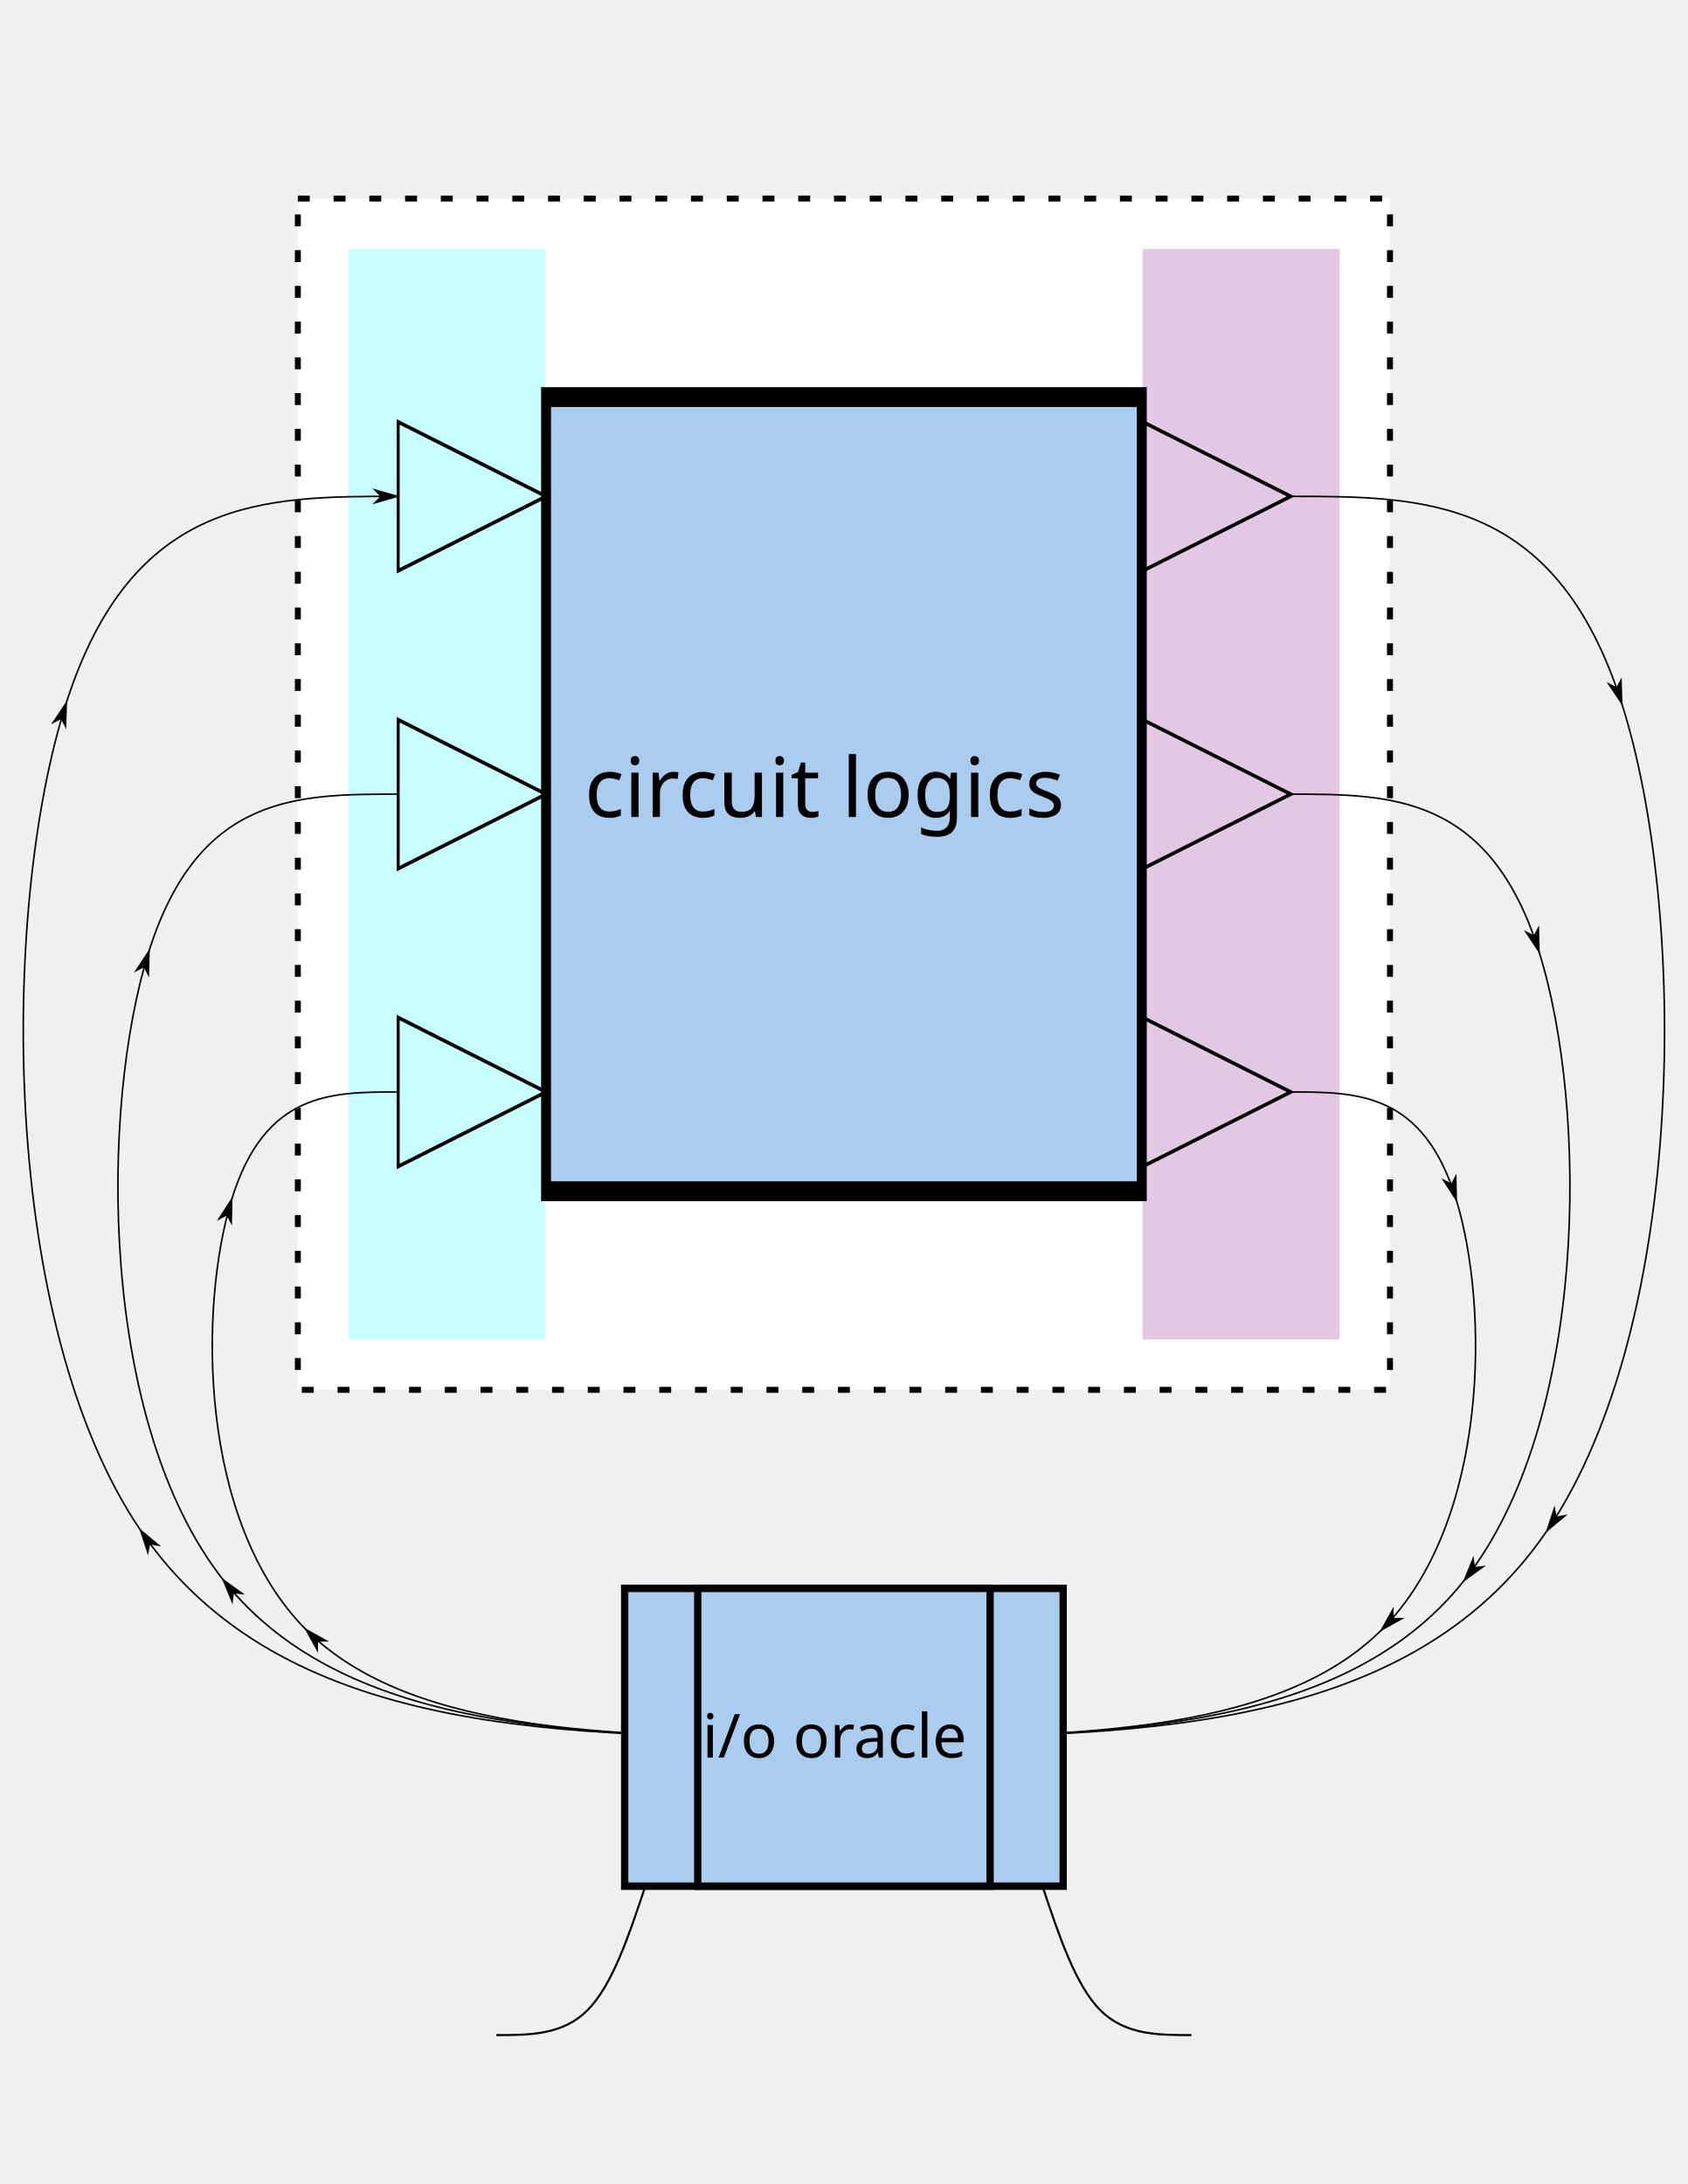
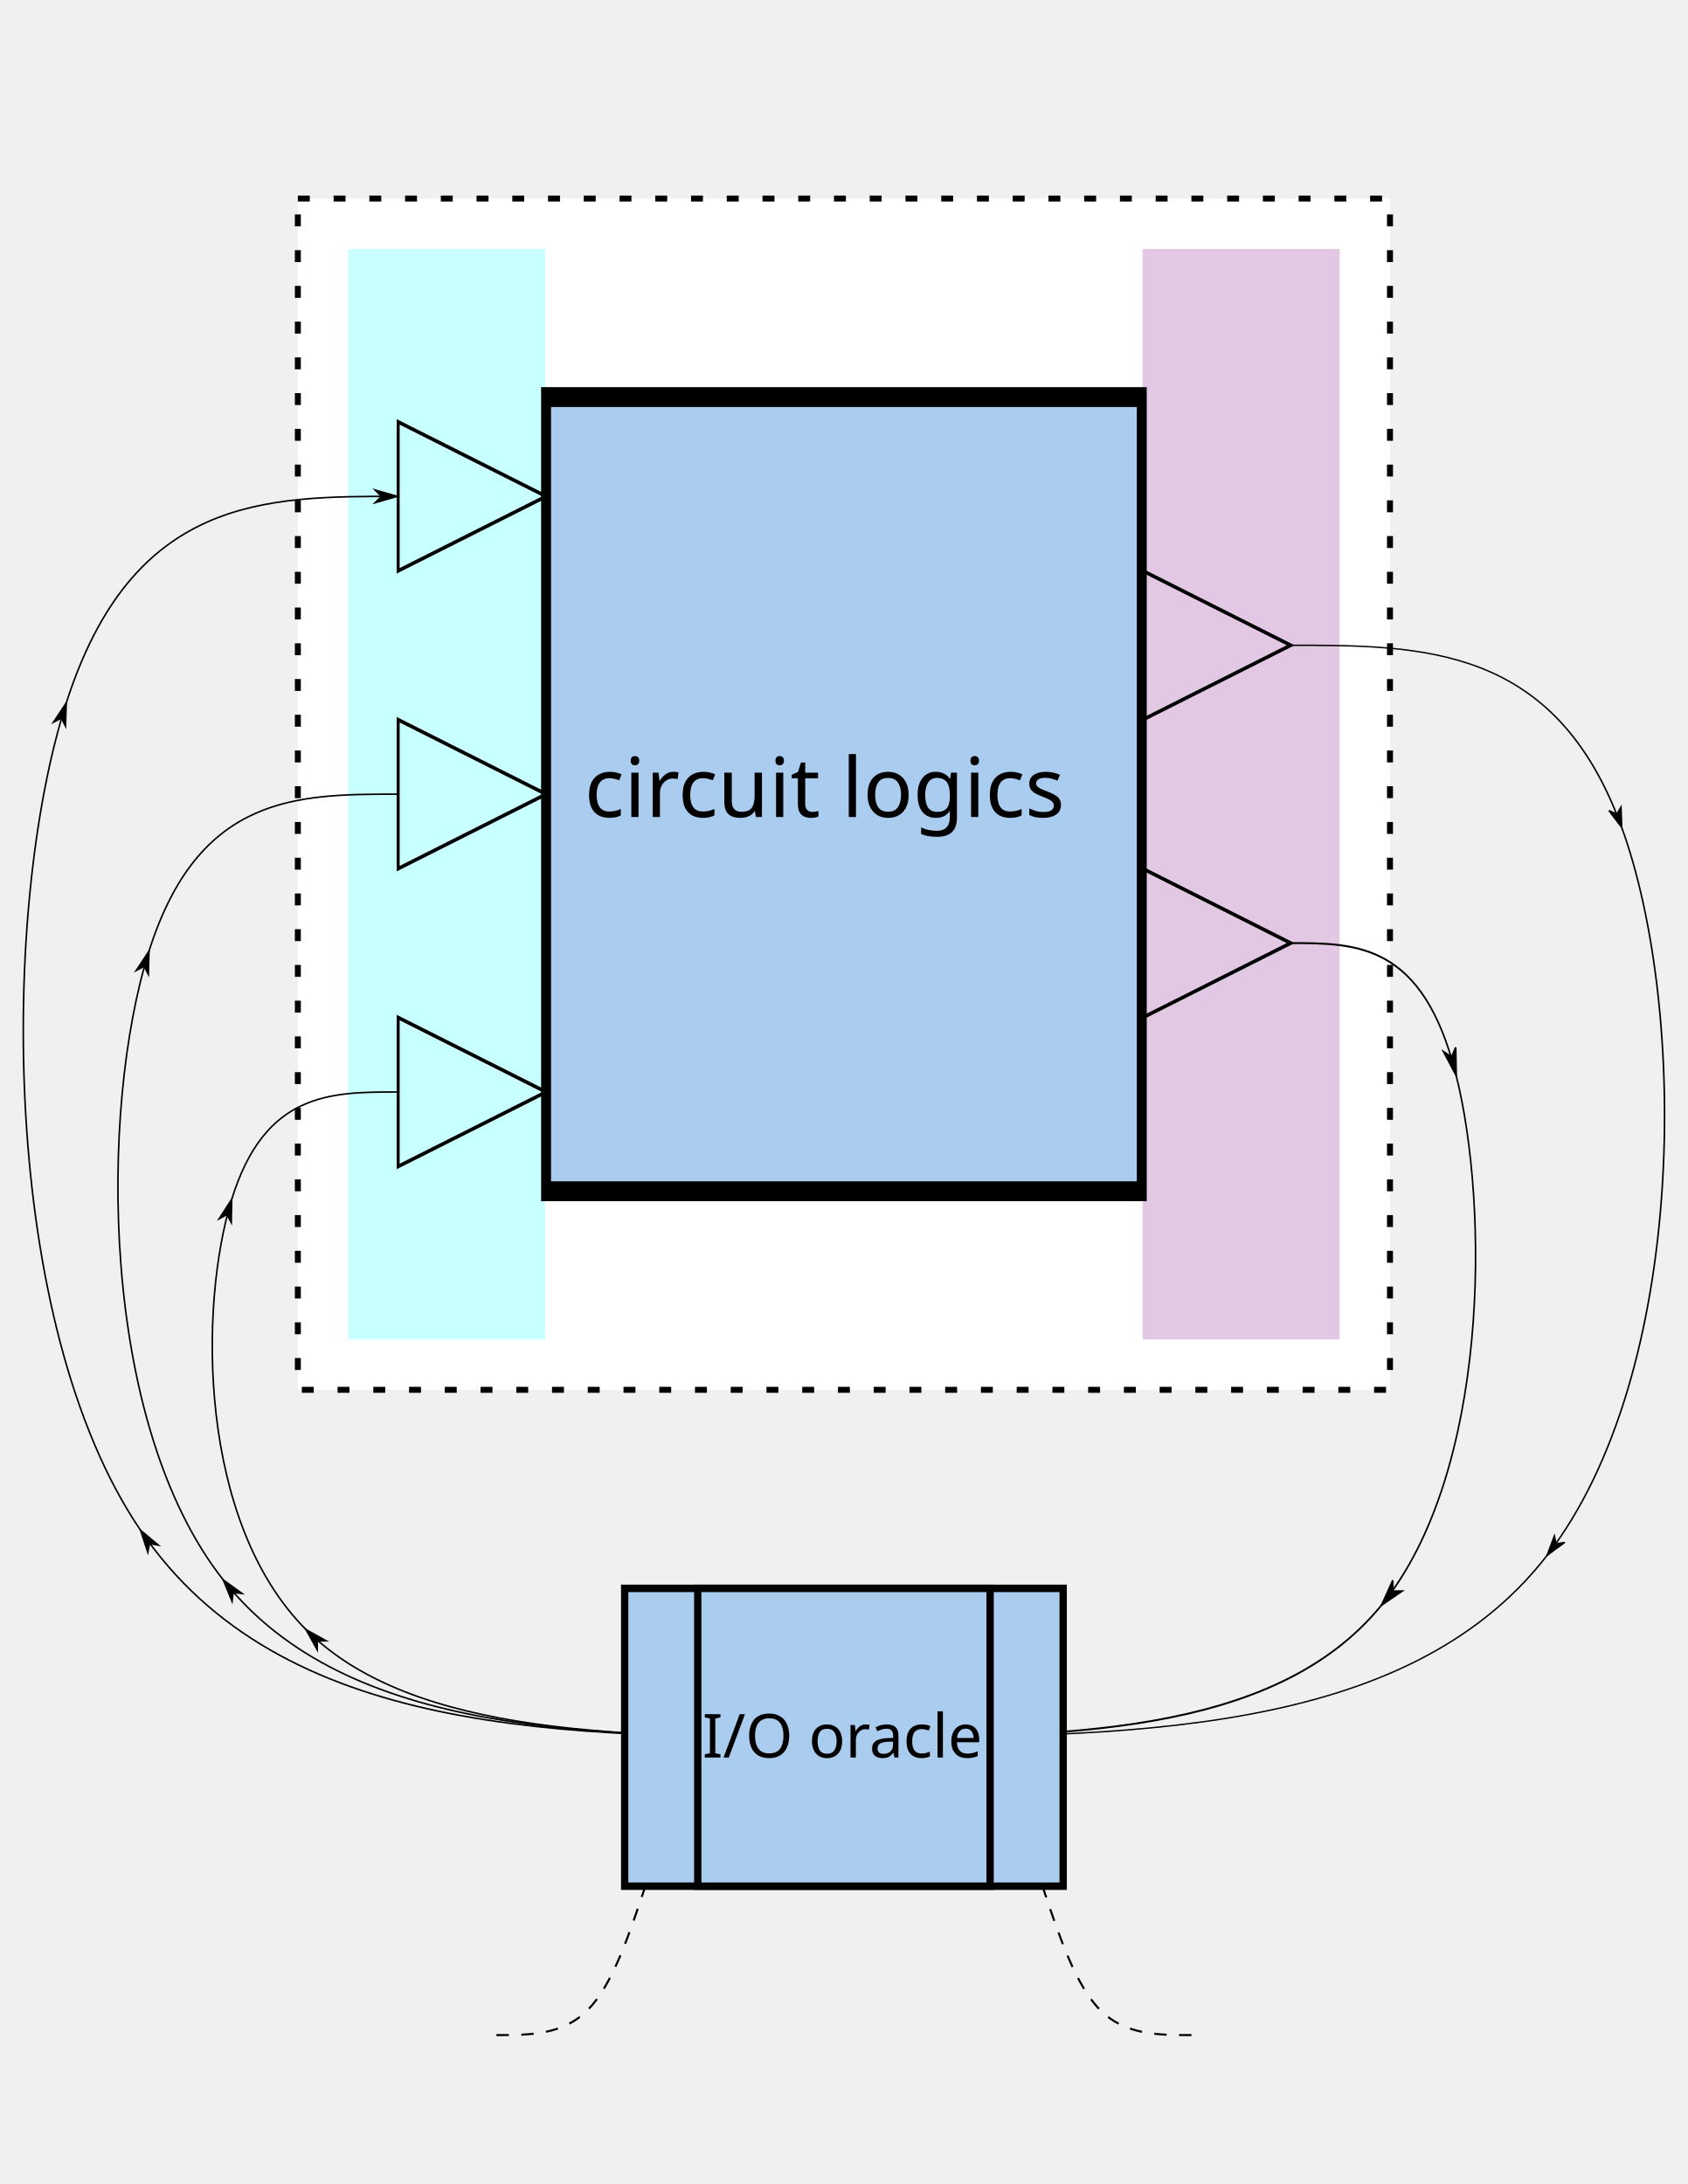
<svg xmlns="http://www.w3.org/2000/svg" xmlns:xlink="http://www.w3.org/1999/xlink" width="8.5in" height="11in" viewBox="0 0 215.9 279.4" version="1.1" id="svg8">
  <defs id="defs2">
    <marker orient="auto" refY="0.0" refX="0.0" id="marker9680" style="overflow:visible;">
      <path id="path9678" d="M 0.0,0.0 L 5.0,-5.0 L -12.5,0.0 L 5.0,5.0 L 0.0,0.0 z " style="fill-rule:evenodd;stroke:#000000;stroke-width:1pt;stroke-opacity:1;fill:#000000;fill-opacity:1" transform="scale(0.8) rotate(180) translate(12.5,0)" />
    </marker>
    <marker orient="auto" refY="0.0" refX="0.0" id="marker9598" style="overflow:visible;">
      <path id="path9596" d="M 0.0,0.0 L 5.0,-5.0 L -12.5,0.0 L 5.0,5.0 L 0.0,0.0 z " style="fill-rule:evenodd;stroke:#000000;stroke-width:1pt;stroke-opacity:1;fill:#000000;fill-opacity:1" transform="scale(0.8) rotate(180) translate(12.5,0)" />
    </marker>
    <marker orient="auto" refY="0.0" refX="0.0" id="marker9366" style="overflow:visible">
      <path id="path9364" d="M 0.0,0.0 L 5.0,-5.0 L -12.5,0.0 L 5.0,5.0 L 0.0,0.0 z " style="fill-rule:evenodd;stroke:#000000;stroke-width:1pt;stroke-opacity:1;fill:#000000;fill-opacity:1" transform="scale(0.8) translate(12.5,0)" />
-     </marker>
-     <marker style="overflow:visible" id="marker9290" refX="0.0" refY="0.0" orient="auto">
-       <path transform="scale(0.8) translate(12.5,0)" style="fill-rule:evenodd;stroke:#000000;stroke-width:1pt;stroke-opacity:1;fill:#000000;fill-opacity:1" d="M 0.0,0.0 L 5.0,-5.0 L -12.5,0.0 L 5.0,5.0 L 0.0,0.0 z " id="path9288" />
    </marker>
    <marker orient="auto" refY="0.0" refX="0.0" id="Arrow1Lstart" style="overflow:visible">
      <path id="path8958" d="M 0.0,0.0 L 5.0,-5.0 L -12.5,0.0 L 5.0,5.0 L 0.0,0.0 z " style="fill-rule:evenodd;stroke:#000000;stroke-width:1pt;stroke-opacity:1;fill:#000000;fill-opacity:1" transform="scale(0.8) translate(12.5,0)" />
    </marker>
    <marker style="overflow:visible;" id="marker8902" refX="0.0" refY="0.0" orient="auto">
      <path transform="scale(0.8) rotate(180) translate(12.5,0)" style="fill-rule:evenodd;stroke:#000000;stroke-width:1pt;stroke-opacity:1;fill:#000000;fill-opacity:1" d="M 0.0,0.0 L 5.0,-5.0 L -12.5,0.0 L 5.0,5.0 L 0.0,0.0 z " id="path8900" />
    </marker>
    <marker orient="auto" refY="0.0" refX="0.0" id="marker8780" style="overflow:visible;">
      <path id="path8778" d="M 0.0,0.0 L 5.0,-5.0 L -12.5,0.0 L 5.0,5.0 L 0.0,0.0 z " style="fill-rule:evenodd;stroke:#000000;stroke-width:1pt;stroke-opacity:1;fill:#000000;fill-opacity:1" transform="scale(0.8) rotate(180) translate(12.5,0)" />
    </marker>
    <marker style="overflow:visible;" id="marker8725" refX="0.0" refY="0.0" orient="auto">
      <path transform="scale(0.8) rotate(180) translate(12.5,0)" style="fill-rule:evenodd;stroke:#000000;stroke-width:1pt;stroke-opacity:1;fill:#000000;fill-opacity:1" d="M 0.0,0.0 L 5.0,-5.0 L -12.5,0.0 L 5.0,5.0 L 0.0,0.0 z " id="path8723" />
    </marker>
    <symbol id="Buffer">
      <path style="stroke-width:0.265" d="M 6.615,7.938 19.844,13.229 6.615,18.521 v -5.292 z" id="path8650" />
    </symbol>
    <symbol id="PredefinedProcess">
      <rect x="3.969" y="9.26" width="31.75" height="21.167" style="stroke-width:0.529" id="rect5012" />
      <rect x="9.26" y="9.26" width="21.167" height="21.167" style="stroke-width:0.529" id="rect5014" />
    </symbol>
    <symbol id="Process">
      <rect x="3.969" y="9.26" width="31.75" height="21.167" style="stroke-width:0.529" id="rect4831" />
    </symbol>
  </defs>
  <g id="layer1" transform="translate(0,-17.6)" style="display:inline">
    <rect id="rect304" width="139.7" height="152.4" x="38.1" y="43" style="fill:#ffffff;stroke:#000000;stroke-width:0.762;stroke-miterlimit:4;stroke-dasharray:1.524, 3.048;stroke-dashoffset:0" />
  </g>
  <g id="layer4">
    <rect y="31.75" x="146.05" height="139.7" width="25.4" id="rect8662" style="opacity:1;vector-effect:none;fill:#800080;fill-opacity:0.216;stroke:#ffffff;stroke-width:0.2;stroke-linecap:butt;stroke-linejoin:miter;stroke-miterlimit:4;stroke-dasharray:none;stroke-dashoffset:0;stroke-opacity:1" />
    <flowRoot transform="matrix(0.2425818,0,0,0.2320409,91.38316,4.901412)" style="font-style:normal;font-variant:normal;font-weight:normal;font-stretch:normal;font-size:21.333px;line-height:1.25;font-family:sans-serif;-inkscape-font-specification:'sans-serif, Normal';font-variant-ligatures:normal;font-variant-caps:normal;font-variant-numeric:normal;font-feature-settings:normal;text-align:center;letter-spacing:0px;word-spacing:0px;writing-mode:lr-tb;text-anchor:middle;display:inline;fill:#000000;fill-opacity:1;stroke:none" id="flowRoot8589" xml:space="preserve">
      <flowRegion style="font-style:normal;font-variant:normal;font-weight:normal;font-stretch:normal;font-size:21.333px;font-family:sans-serif;-inkscape-font-specification:'sans-serif, Normal';font-variant-ligatures:normal;font-variant-caps:normal;font-variant-numeric:normal;font-feature-settings:normal;text-align:center;writing-mode:lr-tb;text-anchor:middle" id="flowRegion8585">
        <rect style="font-style:normal;font-variant:normal;font-weight:normal;font-stretch:normal;font-size:21.333px;font-family:sans-serif;-inkscape-font-specification:'sans-serif, Normal';font-variant-ligatures:normal;font-variant-caps:normal;font-variant-numeric:normal;font-feature-settings:normal;text-align:center;writing-mode:lr-tb;text-anchor:middle" y="120" x="220" height="56" width="116" id="rect8583" />
      </flowRegion>
      <flowPara id="flowPara8587">output terminals</flowPara>
    </flowRoot>
    <rect style="opacity:1;vector-effect:none;fill:#00ffff;fill-opacity:0.216;stroke:#ffffff;stroke-width:0.2;stroke-linecap:butt;stroke-linejoin:miter;stroke-miterlimit:4;stroke-dasharray:none;stroke-dashoffset:0;stroke-opacity:1" id="rect8660" width="25.4" height="139.7" x="44.45" y="31.75" />
    <flowRoot xml:space="preserve" id="flowRoot8575" style="font-style:normal;font-variant:normal;font-weight:normal;font-stretch:normal;font-size:21.333px;line-height:1.25;font-family:sans-serif;-inkscape-font-specification:'sans-serif, Normal';font-variant-ligatures:normal;font-variant-caps:normal;font-variant-numeric:normal;font-feature-settings:normal;text-align:center;letter-spacing:0px;word-spacing:0px;writing-mode:lr-tb;text-anchor:middle;display:inline;fill:#000000;fill-opacity:1;stroke:none" transform="matrix(0.2521374,0,0,0.240195,-12.58648,3.911574)">
      <flowRegion id="flowRegion8577" style="font-style:normal;font-variant:normal;font-weight:normal;font-stretch:normal;font-size:21.333px;font-family:sans-serif;-inkscape-font-specification:'sans-serif, Normal';font-variant-ligatures:normal;font-variant-caps:normal;font-variant-numeric:normal;font-feature-settings:normal;text-align:center;writing-mode:lr-tb;text-anchor:middle">
        <rect id="rect8579" width="116" height="56" x="220" y="120" style="font-style:normal;font-variant:normal;font-weight:normal;font-stretch:normal;font-size:21.333px;font-family:sans-serif;-inkscape-font-specification:'sans-serif, Normal';font-variant-ligatures:normal;font-variant-caps:normal;font-variant-numeric:normal;font-feature-settings:normal;text-align:center;writing-mode:lr-tb;text-anchor:middle" />
      </flowRegion>
      <flowPara id="flowPara8581">input terminals</flowPara>
    </flowRoot>
-     <g style="display:inline" id="g10056">
-       <flowRoot transform="matrix(0.2645833,0,0,0.2645833,-12.63618,11.93417)" style="font-style:normal;font-weight:normal;font-size:40px;line-height:1.25;font-family:sans-serif;letter-spacing:0px;word-spacing:0px;fill:#000000;fill-opacity:1;stroke:none" id="flowRoot9935" xml:space="preserve">
-         <flowRegion id="flowRegion9937">
-           <rect y="912" x="144" height="68.261" width="166.432" id="rect9939" />
-         </flowRegion>
-         <flowPara style="font-style:italic;font-variant:normal;font-weight:normal;font-stretch:normal;font-size:24px;font-family:sans-serif;-inkscape-font-specification:'sans-serif, Italic';font-variant-ligatures:normal;font-variant-caps:normal;font-variant-numeric:normal;font-feature-settings:normal;text-align:start;writing-mode:lr-tb;text-anchor:start" id="flowPara9941">input feeder</flowPara>
-       </flowRoot>
-       <path id="path10035" d="m 63.5,260.35 c 4.234,0 8.467,0 11.642,-3.175 3.175,-3.175 5.292,-9.525 7.408,-15.875" style="fill:none;stroke:#000000;stroke-width:0.265px;stroke-linecap:butt;stroke-linejoin:miter;stroke-opacity:1" />
-     </g>
+     <flowRoot xml:space="preserve" id="flowRoot9935" style="font-style:normal;font-weight:normal;font-size:40px;line-height:1.25;font-family:sans-serif;letter-spacing:0px;word-spacing:0px;fill:#000000;fill-opacity:1;stroke:none" transform="matrix(0.2645833,0,0,0.2645833,-12.63618,11.93417)">
+       <flowRegion id="flowRegion9937">
+         <rect id="rect9939" width="166.432" height="68.261" x="144" y="912" />
+       </flowRegion>
+       <flowPara id="flowPara9941" style="font-style:italic;font-variant:normal;font-weight:normal;font-stretch:normal;font-size:24px;font-family:sans-serif;-inkscape-font-specification:'sans-serif, Italic';font-variant-ligatures:normal;font-variant-caps:normal;font-variant-numeric:normal;font-feature-settings:normal;text-align:start;writing-mode:lr-tb;text-anchor:start">input feeder</flowPara>
+     </flowRoot>
+     <path style="fill:none;stroke:#000000;stroke-width:0.265;stroke-linecap:butt;stroke-linejoin:miter;stroke-miterlimit:4;stroke-dasharray:1.59, 1.59;stroke-dashoffset:0;stroke-opacity:1" d="m 63.5,260.35 c 4.234,0 8.467,0 11.642,-3.175 3.175,-3.175 5.292,-9.525 7.408,-15.875" id="path10035" />
    <flowRoot transform="matrix(0.2645833,0,0,0.2645833,114.0766,11.99799)" style="font-style:normal;font-weight:normal;font-size:40px;line-height:1.25;font-family:sans-serif;letter-spacing:0px;word-spacing:0px;fill:#000000;fill-opacity:1;stroke:none" id="flowRoot10070" xml:space="preserve">
      <flowRegion id="flowRegion10066">
        <rect y="912" x="144" height="77.307" width="192.844" id="rect10064" />
      </flowRegion>
      <flowPara style="font-style:italic;font-variant:normal;font-weight:normal;font-stretch:normal;font-size:24px;font-family:sans-serif;-inkscape-font-specification:'sans-serif, Italic';font-variant-ligatures:normal;font-variant-caps:normal;font-variant-numeric:normal;font-feature-settings:normal;text-align:start;writing-mode:lr-tb;text-anchor:start" id="flowPara10068">output collector</flowPara>
    </flowRoot>
-     <path style="fill:none;stroke:#000000;stroke-width:0.265px;stroke-linecap:butt;stroke-linejoin:miter;stroke-opacity:1" d="m 152.4,260.35 c -4.233,0 -8.466,0 -11.642,-3.175 -3.175,-3.175 -5.292,-9.525 -7.408,-15.875" id="path10081" />
+     <path style="fill:none;stroke:#000000;stroke-width:0.265;stroke-linecap:butt;stroke-linejoin:miter;stroke-miterlimit:4;stroke-dasharray:1.587, 1.587;stroke-dashoffset:0;stroke-opacity:1" d="m 152.4,260.35 c -4.233,0 -8.466,0 -11.642,-3.175 -3.175,-3.175 -5.292,-9.525 -7.408,-15.875" id="path10081" />
  </g>
  <g id="layer3" style="display:inline">
    <path style="fill:none;stroke:#000000;stroke-width:0.2;stroke-linecap:butt;stroke-linejoin:miter;stroke-miterlimit:4;stroke-dasharray:none;stroke-opacity:1;marker-mid:url(#marker9680);marker-end:url(#marker8725)" d="m 107.95,222.25 c -35.983,0 -71.966,0 -89.958,-26.459 C 0,169.333 0,116.416 8.467,89.958 16.934,63.5 33.867,63.5 50.8,63.5" id="path9714" />
    <path style="fill:none;stroke:#000000;stroke-width:0.2;stroke-linecap:butt;stroke-linejoin:miter;stroke-miterlimit:4;stroke-dasharray:none;stroke-opacity:1;marker-mid:url(#marker9598)" d="m 107.95,222.25 c -31.75,0 -63.5,0 -79.375,-20.109 C 12.7,182.033 12.7,141.816 19.05,121.708 25.4,101.6 38.1,101.6 50.8,101.6" id="path9718" />
    <path style="fill:none;stroke:#000000;stroke-width:0.2;stroke-linecap:butt;stroke-linejoin:miter;stroke-miterlimit:4;stroke-dasharray:none;stroke-opacity:1;marker-mid:url(#marker8902)" d="m 107.95,222.25 c -27.516,0 -55.033,0 -68.792,-13.759 C 25.4,194.733 25.4,167.216 29.633,153.458 33.867,139.7 42.334,139.7 50.8,139.7" id="path9722" />
-     <path id="use9838" d="m 107.95,222.25 c -35.983,0 -71.966,0 -89.958,-26.459 C 0,169.333 0,116.416 8.467,89.958 16.934,63.5 33.867,63.5 50.8,63.5" style="fill:none;stroke:#000000;stroke-width:0.2;stroke-linecap:butt;stroke-linejoin:miter;stroke-miterlimit:4;stroke-dasharray:none;stroke-opacity:1;marker-mid:url(#marker9366)" transform="matrix(-1,0,0,1,215.9,0)" />
-     <path id="use9840" d="m 107.95,222.25 c -31.75,0 -63.5,0 -79.375,-20.109 C 12.7,182.033 12.7,141.816 19.05,121.708 25.4,101.6 38.1,101.6 50.8,101.6" style="fill:none;stroke:#000000;stroke-width:0.2;stroke-linecap:butt;stroke-linejoin:miter;stroke-miterlimit:4;stroke-dasharray:none;stroke-opacity:1;marker-mid:url(#marker9290);marker-end:url(#marker6533)" transform="matrix(-1,0,0,1,215.9,0)" />
-     <path id="use9842" d="m 107.95,222.25 c -27.516,0 -55.033,0 -68.792,-13.759 C 25.4,194.733 25.4,167.216 29.633,153.458 33.867,139.7 42.334,139.7 50.8,139.7" style="fill:none;stroke:#000000;stroke-width:0.2;stroke-linecap:butt;stroke-linejoin:miter;stroke-miterlimit:4;stroke-dasharray:none;stroke-opacity:1;marker-mid:url(#Arrow1Lstart)" transform="matrix(-1,0,0,1,215.9,0)" />
+     <path id="use9838" d="m 107.95,222.25 c -35.983,0 -71.966,0 -89.958,-26.459 C 0,169.333 0,116.416 8.467,89.958 16.934,63.5 33.867,63.5 50.8,63.5" style="fill:none;stroke:#000000;stroke-width:0.2;stroke-linecap:butt;stroke-linejoin:miter;stroke-miterlimit:4;stroke-dasharray:none;stroke-opacity:1;marker-mid:url(#marker9366)" transform="matrix(-1,0,0,0.88,215.9,26.67)" />
+     <path id="use9842" d="m 107.95,222.25 c -27.516,0 -55.033,0 -68.792,-13.759 C 25.4,194.733 25.4,167.216 29.633,153.458 33.867,139.7 42.334,139.7 50.8,139.7" style="fill:none;stroke:#000000;stroke-width:0.2;stroke-linecap:butt;stroke-linejoin:miter;stroke-miterlimit:4;stroke-dasharray:none;stroke-opacity:1;marker-mid:url(#Arrow1Lstart)" transform="matrix(-1,0,0,1.230769,215.9,-51.28846)" />
  </g>
  <g id="layer2" style="display:inline">
    <use id="use8956" transform="matrix(1.43,0,0,1.8,41.47344,39.6875)" style="fill:none;stroke:#000000;stroke-width:2" xlink:href="#Buffer" x="0" y="0" width="100%" height="100%" />
    <use height="100%" width="100%" y="0" x="0" xlink:href="#Buffer" style="fill:none;stroke:#000000;stroke-width:2" transform="matrix(1.43,0,0,1.8,41.47344,115.8875)" id="use8970" />
    <use id="use8972" transform="matrix(1.43,0,0,1.8,41.47344,77.7875)" style="fill:none;stroke:#000000;stroke-width:2" xlink:href="#Buffer" x="0" y="0" width="100%" height="100%" />
-     <use height="100%" width="100%" y="0" x="0" xlink:href="#Buffer" style="fill:none;stroke:#000000;stroke-width:2" transform="matrix(1.43,0,0,1.8,136.7234,39.6875)" id="use8978" />
-     <use id="use8980" transform="matrix(1.43,0,0,1.8,136.7234,115.8875)" style="fill:none;stroke:#000000;stroke-width:2" xlink:href="#Buffer" x="0" y="0" width="100%" height="100%" />
-     <use height="100%" width="100%" y="0" x="0" xlink:href="#Buffer" style="fill:none;stroke:#000000;stroke-width:2" transform="matrix(1.43,0,0,1.8,136.7234,77.7875)" id="use8982" />
+     <use height="100%" width="100%" y="0" x="0" xlink:href="#Buffer" style="fill:none;stroke:#000000;stroke-width:2" transform="matrix(1.43,0,0,1.8,136.7234,58.7375)" id="use8978" />
+     <use id="use8980" transform="matrix(1.43,0,0,1.8,136.7234,96.8375)" style="fill:none;stroke:#000000;stroke-width:2" xlink:href="#Buffer" x="0" y="0" width="100%" height="100%" />
    <g id="g9179">
      <g id="g9933">
        <use id="use9146" style="fill:#aaccee;stroke:#000000;stroke-width:0.832;stroke-miterlimit:4;stroke-dasharray:none" xlink:href="#PredefinedProcess" x="0" y="0" width="100%" height="100%" transform="matrix(1.766667,0,0,1.8,72.89271,186.5312)" />
        <text xml:space="preserve" style="font-style:normal;font-weight:normal;font-size:10.583px;line-height:1.25;font-family:sans-serif;letter-spacing:0px;word-spacing:0px;fill:#000000;fill-opacity:1;stroke:none;stroke-width:0.265" x="89.843" y="224.838" id="text9166">
-           <tspan id="tspan9164" x="89.843" y="224.838" style="font-style:normal;font-variant:normal;font-weight:normal;font-stretch:normal;font-size:7.761px;font-family:sans-serif;-inkscape-font-specification:'sans-serif, Normal';font-variant-ligatures:normal;font-variant-caps:normal;font-variant-numeric:normal;font-feature-settings:normal;text-align:start;writing-mode:lr-tb;text-anchor:start;stroke-width:0.265">i/o oracle</tspan>
+           <tspan id="tspan9164" x="89.843" y="224.838" style="font-style:normal;font-variant:normal;font-weight:normal;font-stretch:normal;font-size:7.761px;font-family:sans-serif;-inkscape-font-specification:'sans-serif, Normal';font-variant-ligatures:normal;font-variant-caps:normal;font-variant-numeric:normal;font-feature-settings:normal;text-align:start;writing-mode:lr-tb;text-anchor:start;stroke-width:0.265">I/O oracle</tspan>
        </text>
      </g>
      <flowRoot xml:space="preserve" id="flowRoot8664" style="font-style:normal;font-variant:normal;font-weight:normal;font-stretch:normal;font-size:18.667px;line-height:1.25;font-family:sans-serif;-inkscape-font-specification:'sans-serif, Normal';font-variant-ligatures:normal;font-variant-caps:normal;font-variant-numeric:normal;font-feature-settings:normal;text-align:start;letter-spacing:0px;word-spacing:0px;writing-mode:lr-tb;text-anchor:start;fill:#000000;fill-opacity:1;stroke:none" transform="scale(0.2645833)">
        <flowRegion id="flowRegion8666" style="font-style:normal;font-variant:normal;font-weight:normal;font-stretch:normal;font-size:18.667px;font-family:sans-serif;-inkscape-font-specification:'sans-serif, Normal';font-variant-ligatures:normal;font-variant-caps:normal;font-variant-numeric:normal;font-feature-settings:normal;text-align:start;writing-mode:lr-tb;text-anchor:start">
          <rect id="rect8668" width="192" height="48" x="312" y="120" style="font-style:normal;font-variant:normal;font-weight:normal;font-stretch:normal;font-size:18.667px;font-family:sans-serif;-inkscape-font-specification:'sans-serif, Normal';font-variant-ligatures:normal;font-variant-caps:normal;font-variant-numeric:normal;font-feature-settings:normal;text-align:start;writing-mode:lr-tb;text-anchor:start" />
        </flowRegion>
        <flowPara id="flowPara8670" style="font-style:italic;font-variant:normal;font-weight:bold;font-stretch:normal;font-size:18.667px;font-family:sans-serif;-inkscape-font-specification:'sans-serif, Bold Italic';font-variant-ligatures:normal;font-variant-caps:normal;font-variant-numeric:normal;font-feature-settings:normal;text-align:start;writing-mode:lr-tb;text-anchor:start">simulating circuit</flowPara>
      </flowRoot>
    </g>
    <g id="g9729">
      <use transform="matrix(2.4,0,0,4.8,60.325,6.349995)" height="100%" width="100%" y="0" x="0" xlink:href="#Process" style="fill:#aaccee;stroke:#000000;stroke-width:0.295;stroke-miterlimit:4;stroke-dasharray:none" id="use9193" />
      <text id="text9211" y="104.52" x="74.774" style="font-style:normal;font-weight:normal;font-size:10.583px;line-height:1.25;font-family:sans-serif;letter-spacing:0px;word-spacing:0px;fill:#000000;fill-opacity:1;stroke:none;stroke-width:0.265" xml:space="preserve">
        <tspan style="stroke-width:0.265" y="104.52" x="74.774" id="tspan9209">circuit logics</tspan>
      </text>
    </g>
  </g>
</svg>
